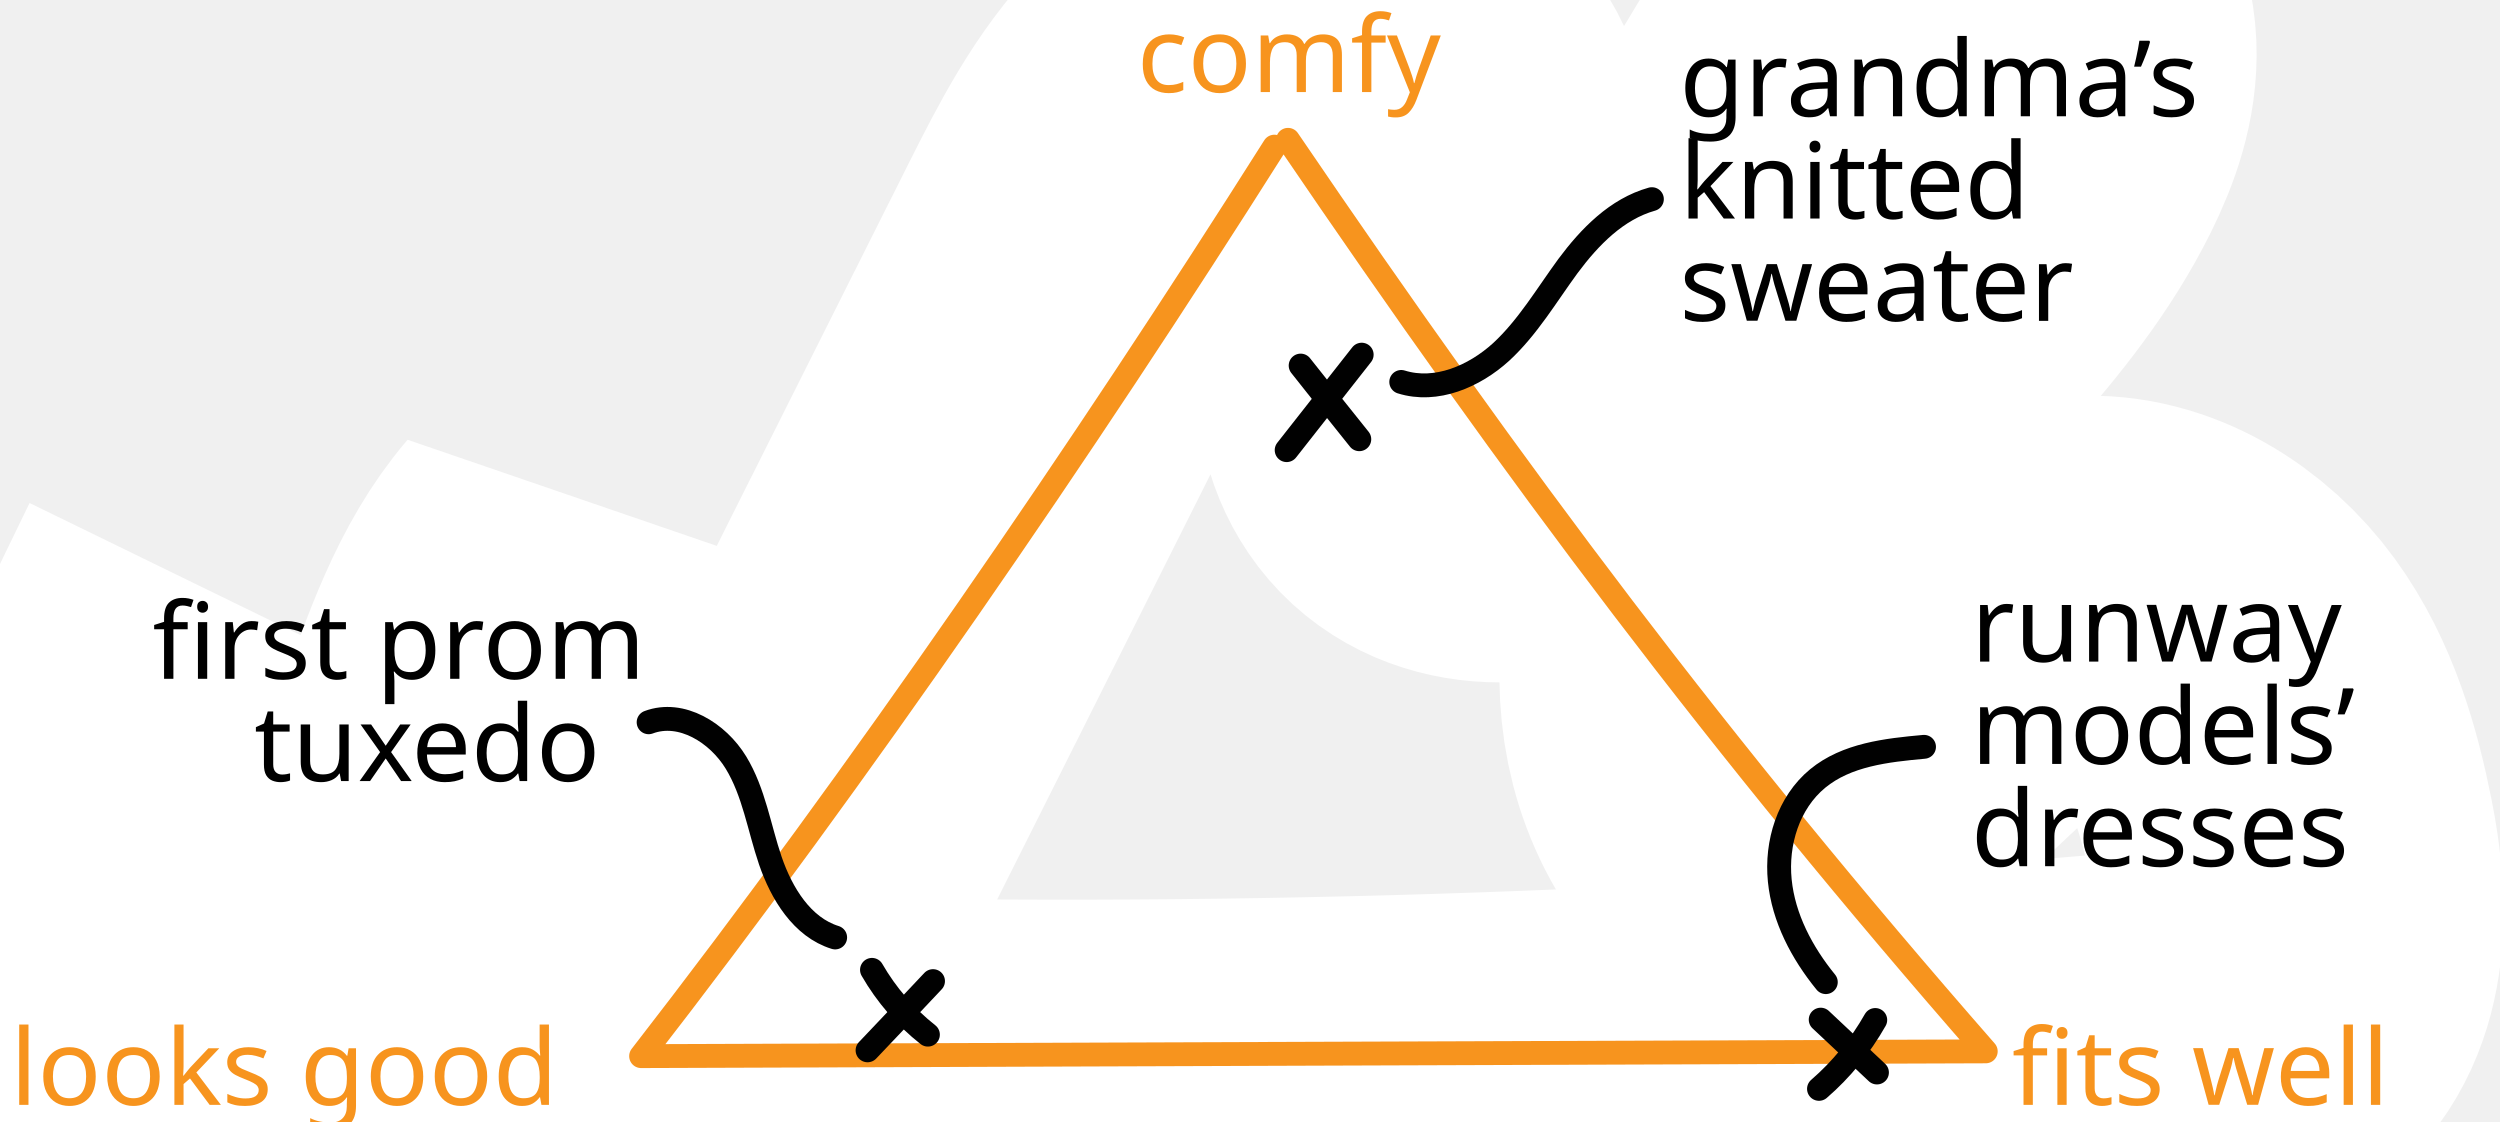
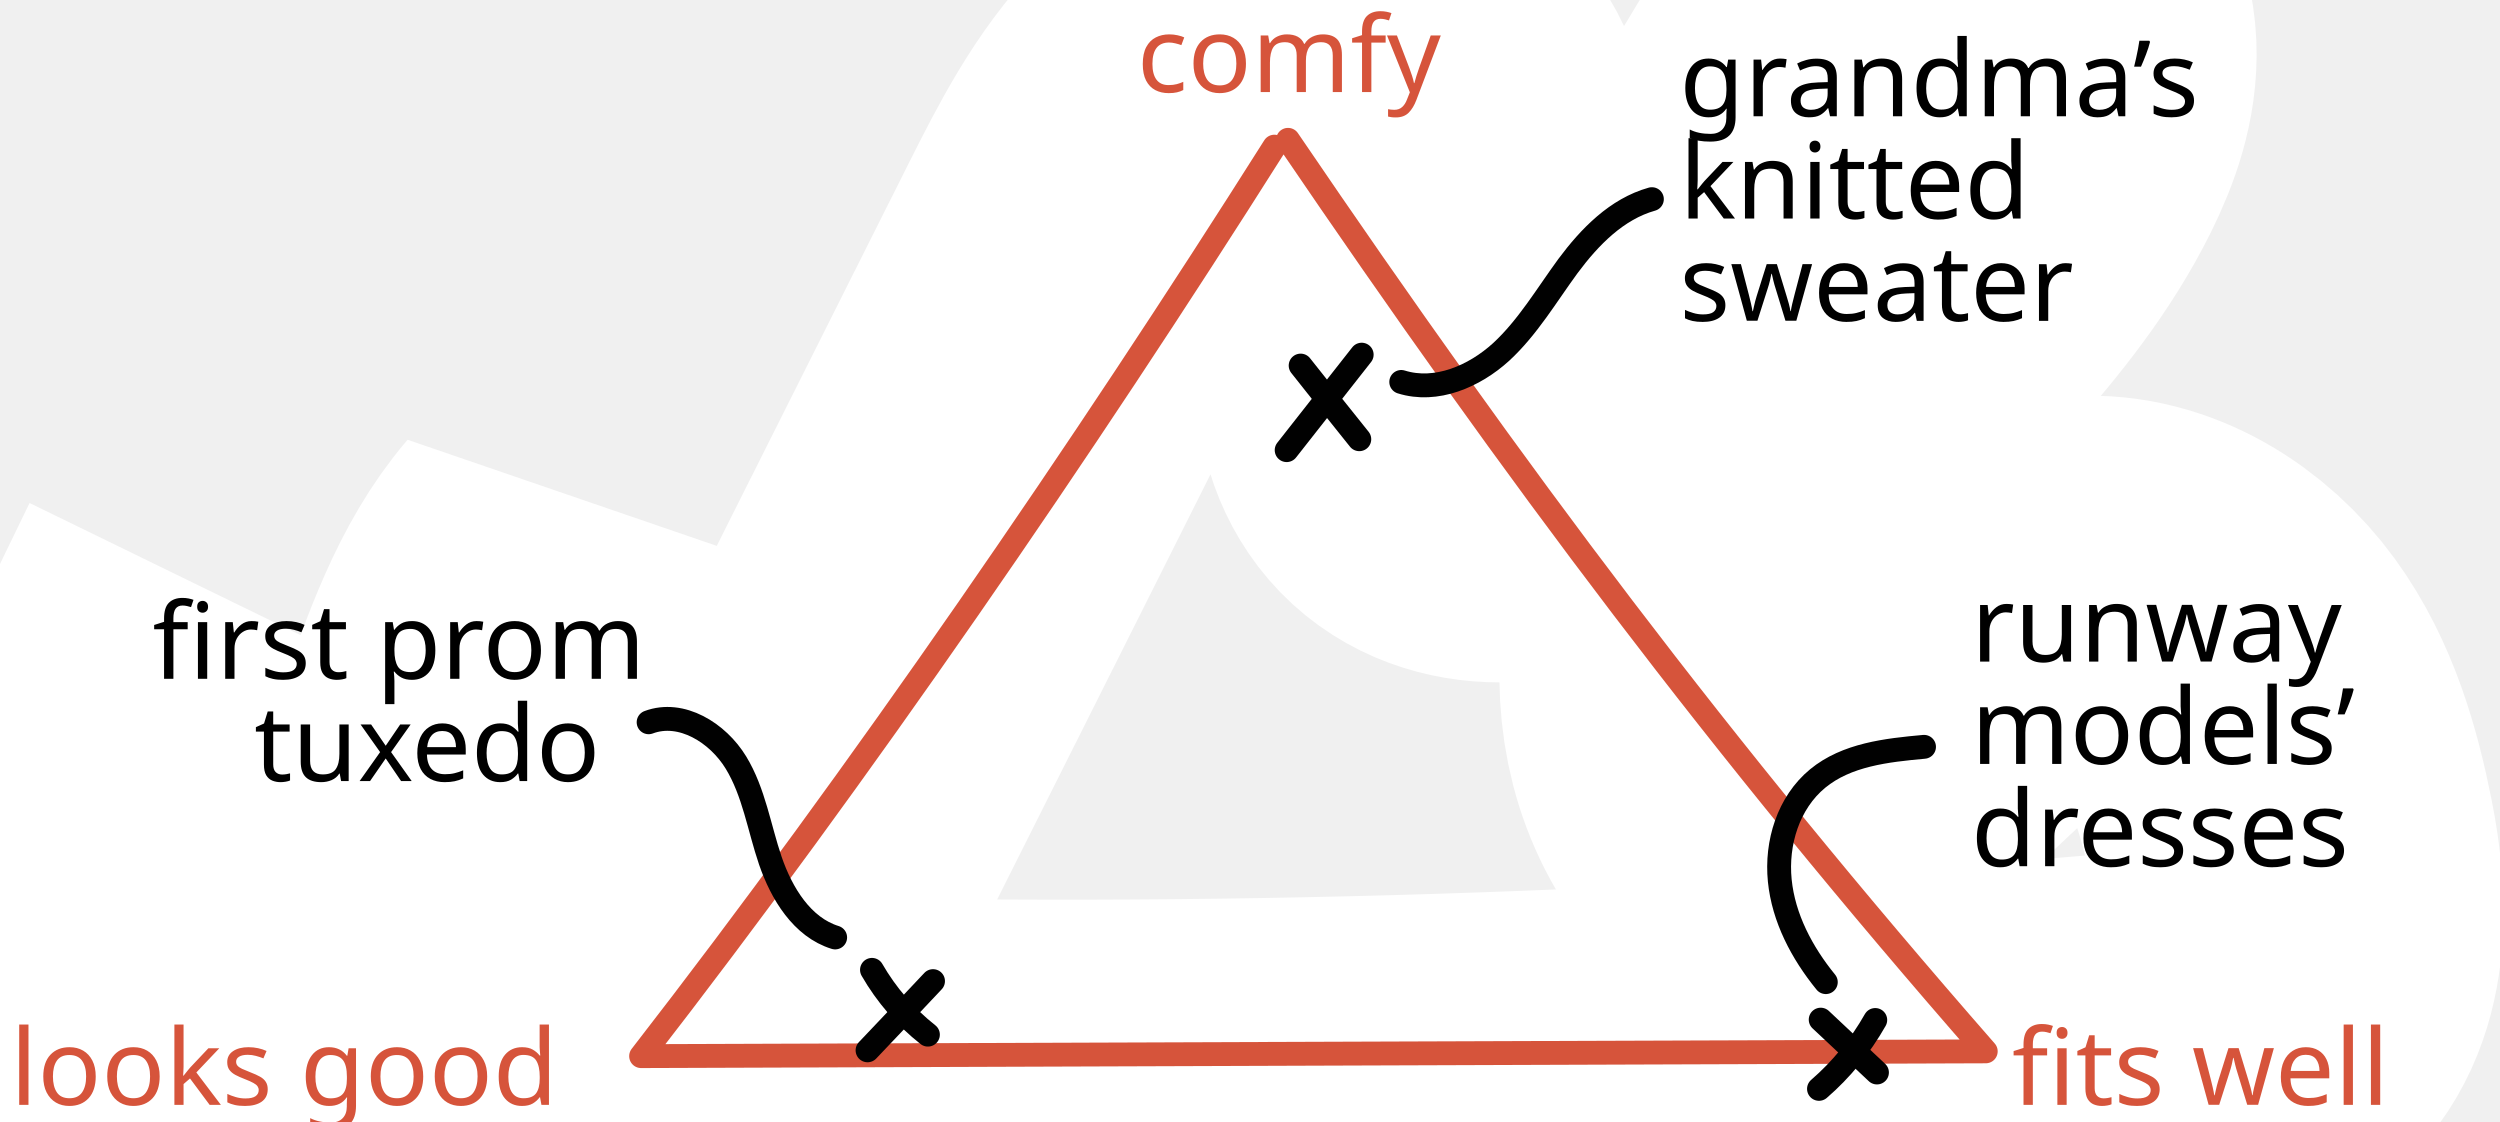
<svg xmlns="http://www.w3.org/2000/svg" version="1.1" id="Layer_1" x="0px" y="0px" viewBox="0 0 733.1 329" enable-background="new 0 0 733.1 329" xml:space="preserve">
  <path fill="none" stroke="#FFFFFF" stroke-width="120" stroke-linejoin="bevel" stroke-miterlimit="10" d="M62.6,173.8  c-19.6,40.2-45.4,92.4-39.8,136.8c28.6-11.2,70.8-12.4,90.8-35.6c24.1-28,27.3-78.9,51.4-106.9c2,40.5,3.9,81,5.9,121.4  c0.4,8.1,0.8,16.4,4.3,23.6c3.5,7.3,10.8,13.3,18.9,12.8c42.1-83.8,84.1-167.7,126.2-251.5c7.7-15.3,15.6-30.9,27.5-43.1  s29-20.8,46-18.5c4,0.5,7.9,1.7,11.5,3.4c9.8,4.8,17.2,14.3,19.3,25c3,15.3-4.2,30.4-9.4,45.1c-5.2,14.7-7.8,32.7,2.3,44.5  c10.4,12.1,30.3,11.6,43.9,3.1c13.6-8.4,22.3-22.6,30.6-36.3c15.5-25.7,31.1-51.4,46.6-77.2c5.5-9.1,11.2-18.5,19.7-24.9  s20.5-9.5,30-4.6c8.4,4.3,13,14,13.4,23.4c0.4,9.4-2.9,18.6-7.1,27.1c-16.4,33.1-46,57.3-68.3,86.7c-22.2,29.4-36.7,70.9-18.1,102.7  c19.7,3,37.7-10.8,52.2-24.5c14.5-13.7,30.2-29,50.2-30.2c17-1,33.1,9.3,43.1,23s14.8,30.6,18.1,47.2c3.7,18.5,4.6,40.8-9.8,53.1  c-9,7.7-21.6,9.1-33.4,10.2c-136.9,12.3-274.6,16.7-412,12.9c8.3-12.8,16.6-25.6,25-38.4" />
-   <path fill="none" stroke="#F7941E" stroke-width="7" stroke-linecap="round" stroke-linejoin="round" stroke-miterlimit="10" d="  M373.7,43C317.8,131.4,252.1,227.1,188,309.7c131.4-0.5,262.8-0.9,394.3-1.4c-78-89.2-137.5-168.6-204.6-267.3" />
+   <path fill="none" stroke="#D6543B" stroke-width="7" stroke-linecap="round" stroke-linejoin="round" stroke-miterlimit="10" d="  M373.7,43C317.8,131.4,252.1,227.1,188,309.7c131.4-0.5,262.8-0.9,394.3-1.4c-78-89.2-137.5-168.6-204.6-267.3" />
  <g>
-     <text transform="matrix(1 0 0 1 333.4064 27)" fill="#F7941E" font-family="'PermanentMarker'" font-size="31">comfy</text>
-     <text transform="matrix(1 0 0 1 590.0001 324)" fill="#F7941E" font-family="'PermanentMarker'" font-size="31">fits well</text>
-     <text transform="matrix(1 0 0 1 2.9903 324)" fill="#F7941E" font-family="'PermanentMarker'" font-size="31">looks good</text>
+     <text transform="matrix(1 0 0 1 333.4064 27)" fill="#D6543B" font-family="'PermanentMarker'" font-size="31">comfy</text>
+     <text transform="matrix(1 0 0 1 590.0001 324)" fill="#D6543B" font-family="'PermanentMarker'" font-size="31">fits well</text>
+     <text transform="matrix(1 0 0 1 2.9903 324)" fill="#D6543B" font-family="'PermanentMarker'" font-size="31">looks good</text>
  </g>
  <g>
    <path fill="none" stroke="#010101" stroke-width="7" stroke-linecap="round" stroke-linejoin="round" stroke-miterlimit="10" d="   M399.3,104c-7.3,9.3-14.7,18.7-22,28" />
    <path fill="none" stroke="#010101" stroke-width="7" stroke-linecap="round" stroke-linejoin="round" stroke-miterlimit="10" d="   M381.4,107.2c5.7,7.2,11.4,14.4,17.2,21.6" />
    <path fill="none" stroke="#010101" stroke-width="7" stroke-linecap="round" stroke-linejoin="round" stroke-miterlimit="10" d="   M410.9,112c10.2,3.2,21.4-1.6,29.3-8.8C448,96,453.5,86.6,459.8,78c6.4-8.6,14.3-16.7,24.6-19.6" />
  </g>
  <text transform="matrix(1 0 0 1 492.5001 34.0903)">
    <tspan x="0" y="0" font-family="'PermanentMarker'" font-size="31">grandma’s</tspan>
    <tspan x="0" y="30" font-family="'PermanentMarker'" font-size="31">knitted</tspan>
    <tspan x="0" y="60" font-family="'PermanentMarker'" font-size="31">sweater</tspan>
  </text>
  <g>
    <path fill="none" stroke="#010101" stroke-width="7" stroke-linecap="round" stroke-linejoin="round" stroke-miterlimit="10" d="   M273.6,287.7c-6.4,6.8-12.8,13.6-19.2,20.3" />
    <path fill="none" stroke="#010101" stroke-width="7" stroke-linecap="round" stroke-linejoin="round" stroke-miterlimit="10" d="   M255.7,284.4c4.2,7.3,9.8,13.8,16.4,19" />
    <path fill="none" stroke="#010101" stroke-width="7" stroke-linecap="round" stroke-linejoin="round" stroke-miterlimit="10" d="   M244.9,274.9c-9.7-3-15.7-12.9-19-22.5c-3.3-9.7-4.8-20.1-10.1-28.8c-5.3-8.7-16-15.4-25.6-11.8" />
  </g>
  <text transform="matrix(1 0 0 1 44.7374 199.0471)">
    <tspan x="0" y="0" font-family="'PermanentMarker'" font-size="31">first prom</tspan>
    <tspan x="29.8" y="30" font-family="'PermanentMarker'" font-size="31">tuxedo</tspan>
  </text>
  <g>
    <path fill="none" stroke="#010101" stroke-width="7" stroke-linecap="round" stroke-linejoin="round" stroke-miterlimit="10" d="   M533.9,299c5.5,5.2,11,10.3,16.5,15.5" />
    <path fill="none" stroke="#010101" stroke-width="7" stroke-linecap="round" stroke-linejoin="round" stroke-miterlimit="10" d="   M549.9,299.1c-4.3,7.6-9.9,14.5-16.5,20.2" />
    <path fill="none" stroke="#010101" stroke-width="7" stroke-linecap="round" stroke-linejoin="round" stroke-miterlimit="10" d="   M535.4,288c-7-8.6-12.4-18.8-13.5-29.8c-1.1-11,2.5-22.8,11.1-29.9c8.5-7,20.2-8.3,31.2-9.3" />
  </g>
  <text transform="matrix(1 0 0 1 578.0001 194.0122)">
    <tspan x="0" y="0" font-family="'PermanentMarker'" font-size="31">runway</tspan>
    <tspan x="0" y="30" font-family="'PermanentMarker'" font-size="31">models’</tspan>
    <tspan x="0" y="60" font-family="'PermanentMarker'" font-size="31">dresses</tspan>
  </text>
</svg>
